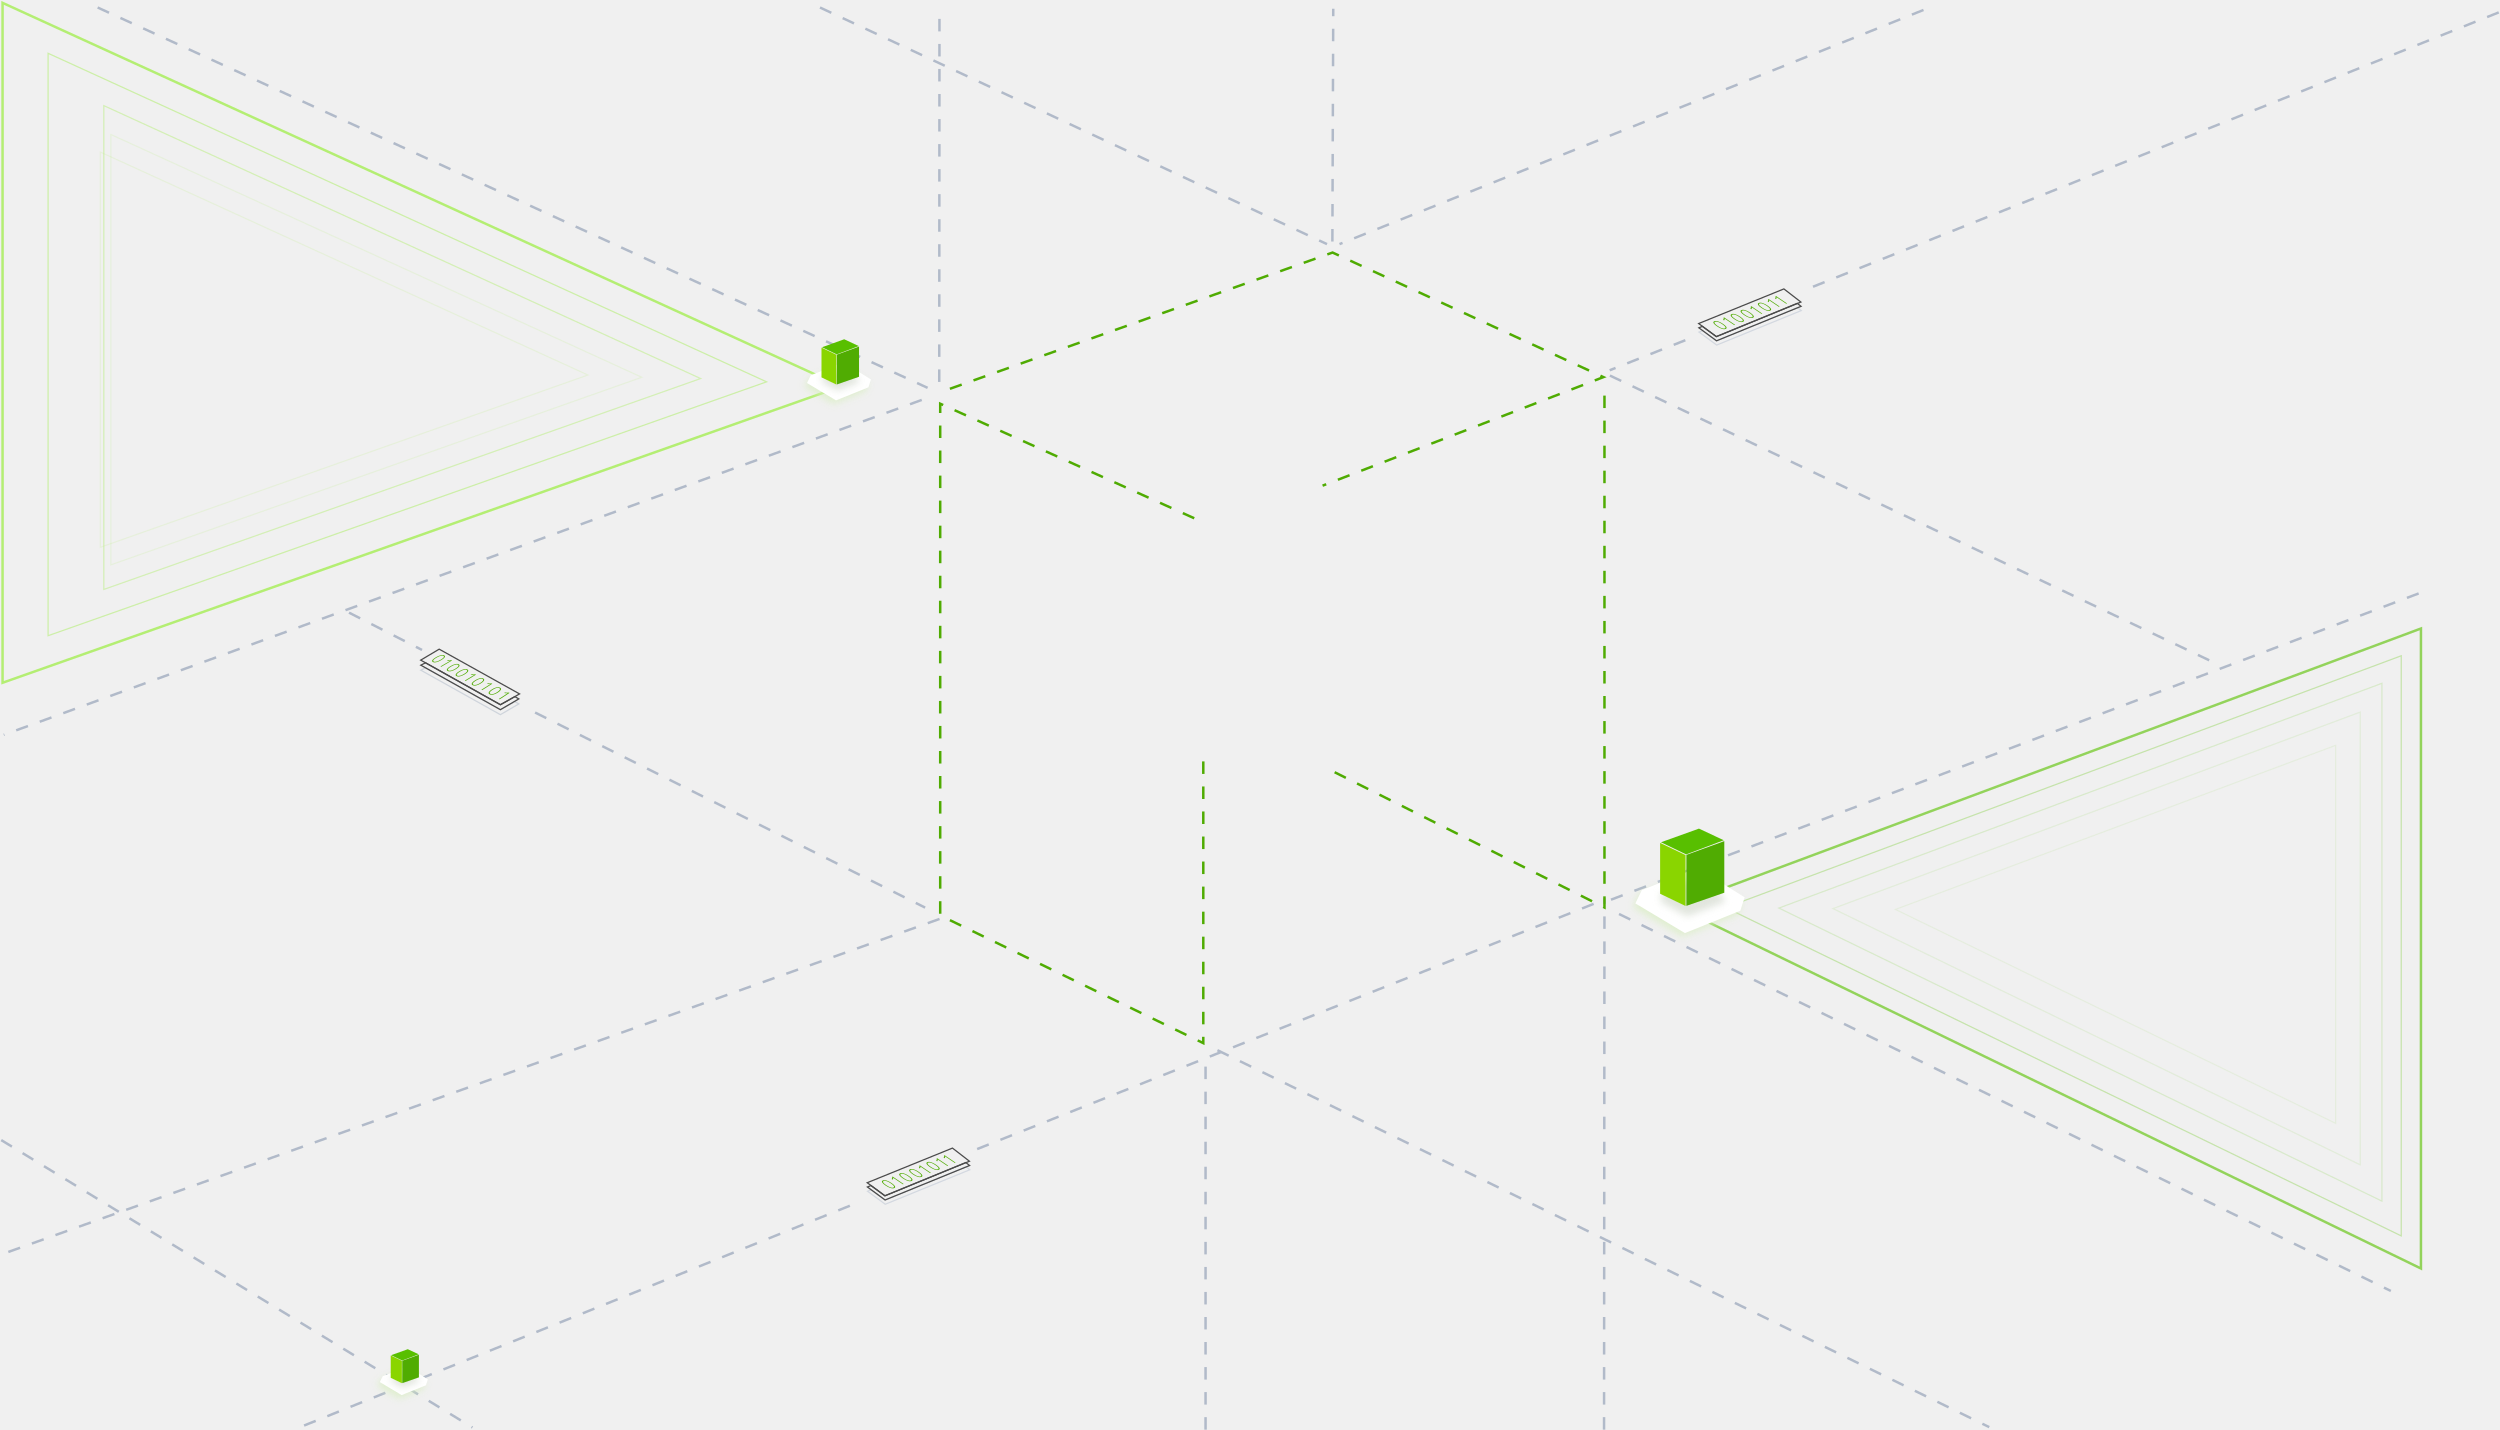
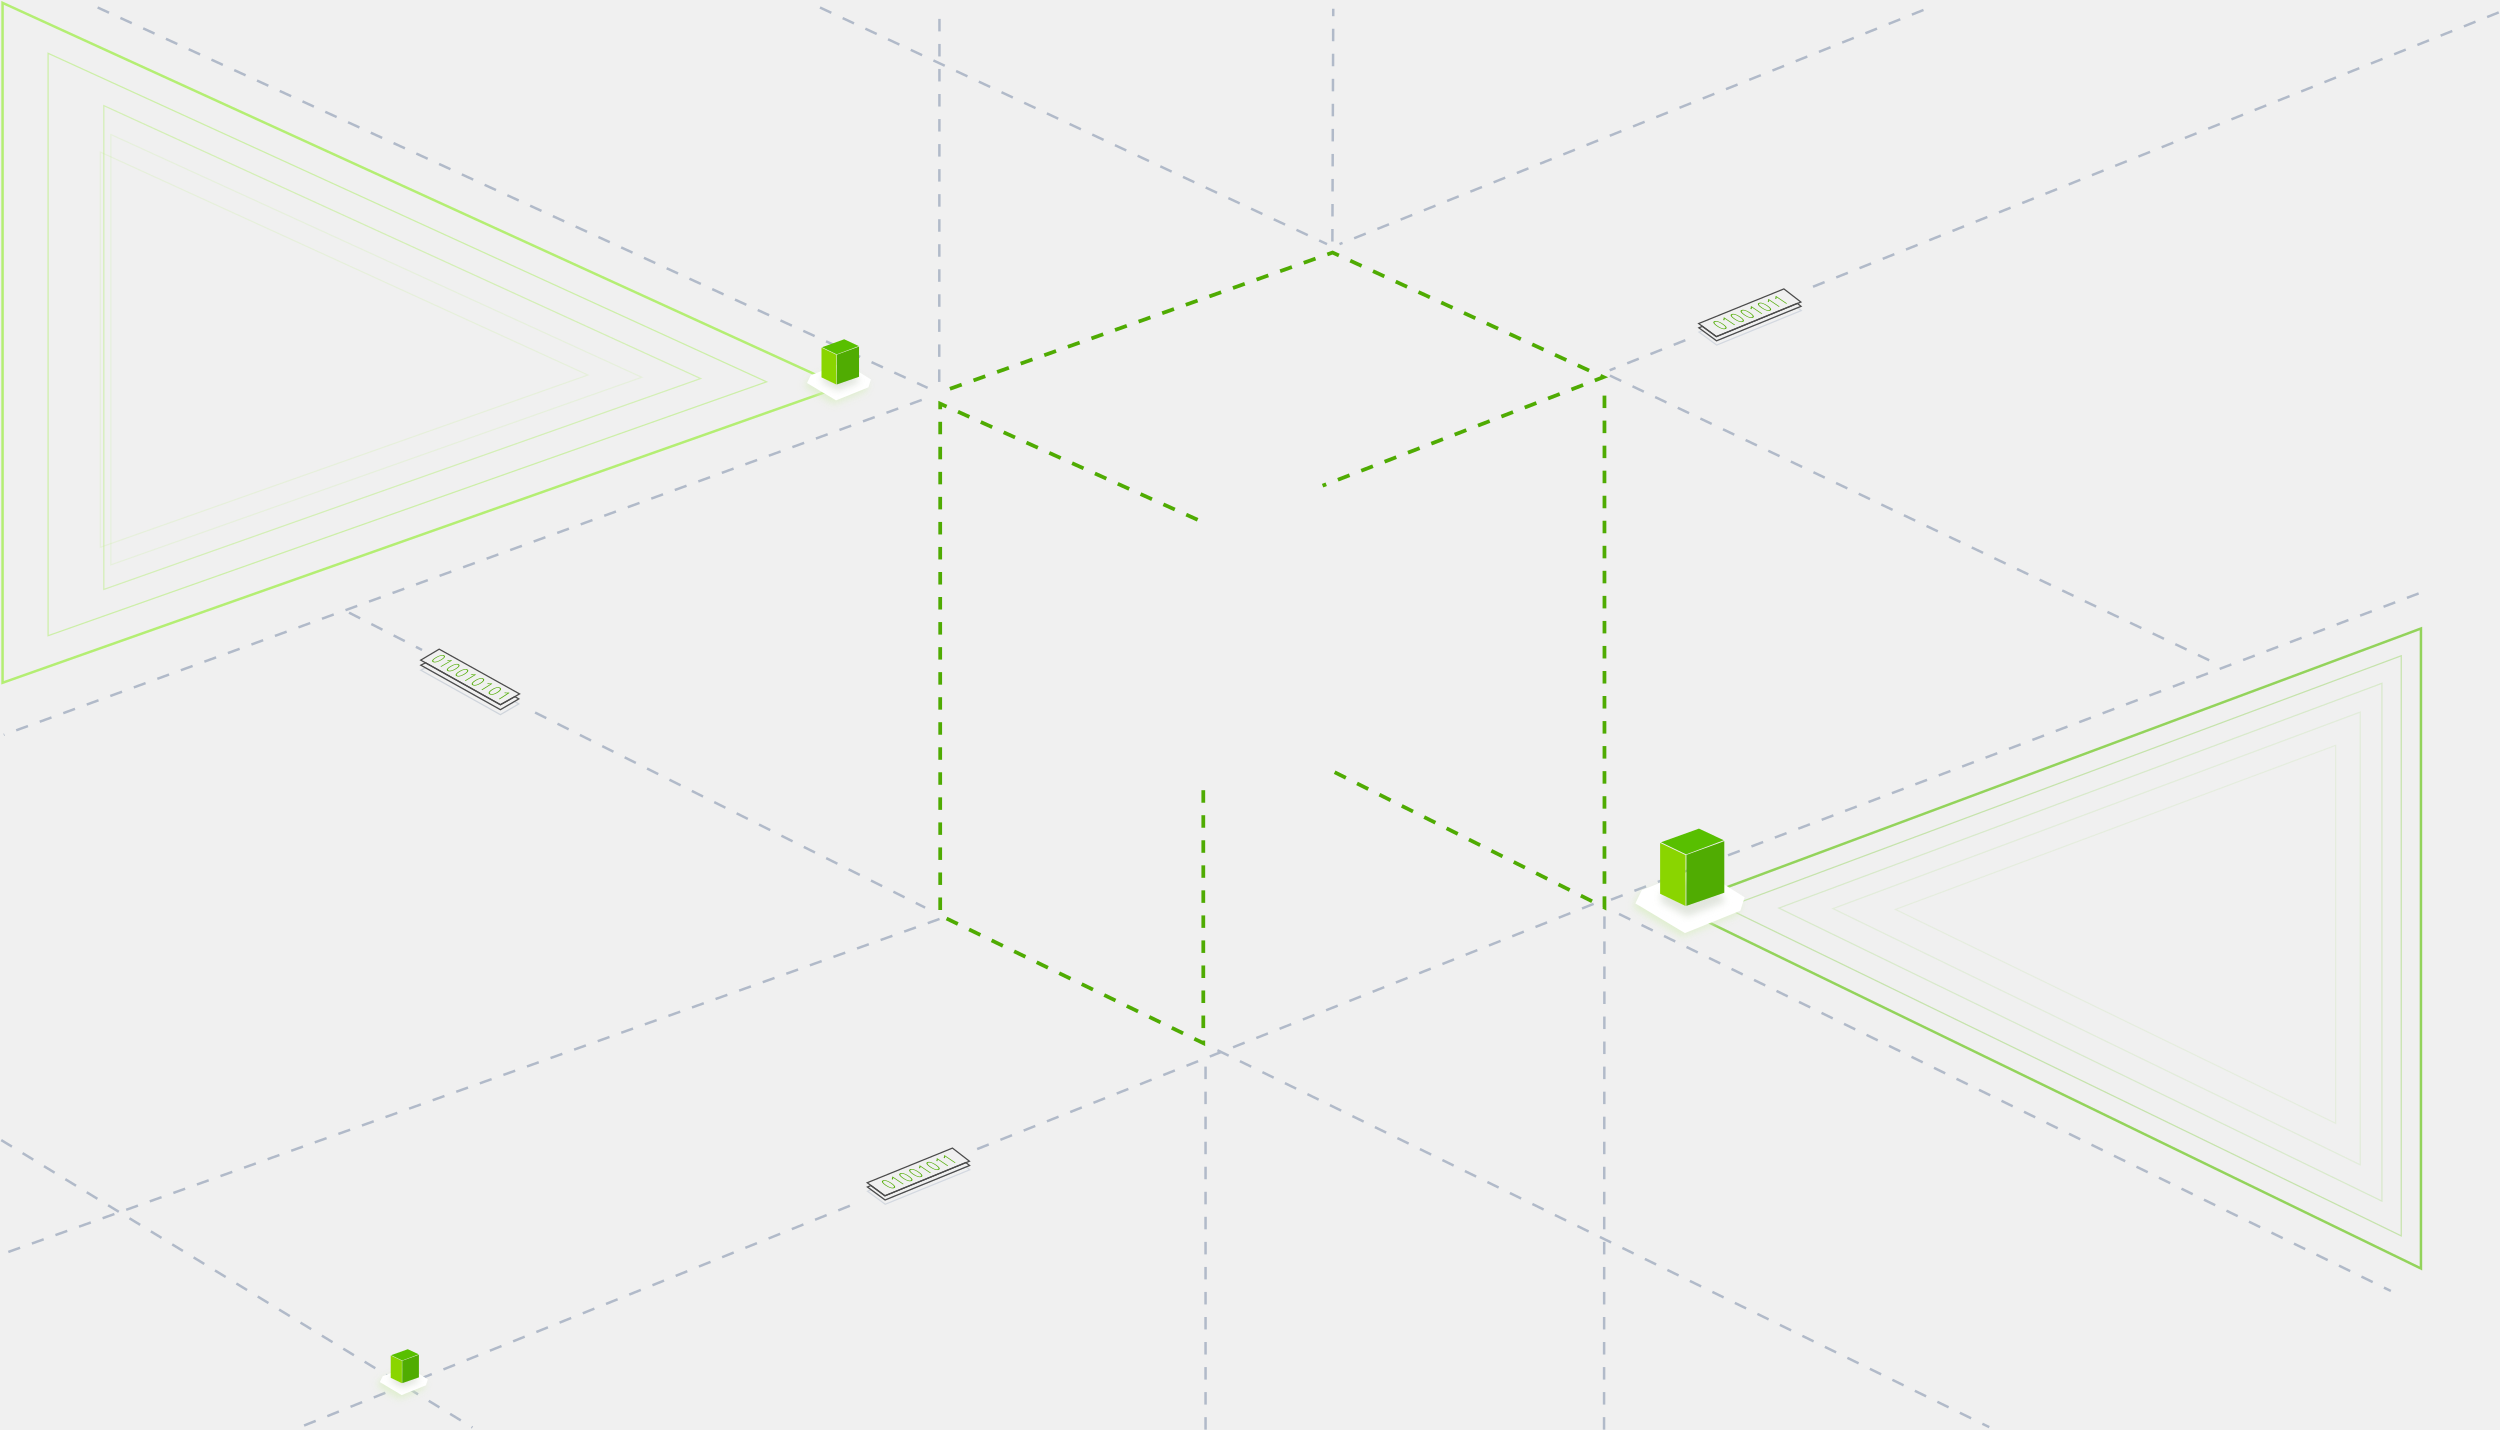
<svg xmlns="http://www.w3.org/2000/svg" xmlns:xlink="http://www.w3.org/1999/xlink" width="1997px" height="1142px" viewBox="0 0 1997 1142" version="1.1">
-   <style>
-       #g1{animation: m1 2s alternate infinite;}
-       #g2{animation: m2 1.5s alternate infinite;}
-       #g3{animation: m3 1s alternate infinite;}
-       @keyframes m1{
-           0%{transform: translate(8.827554px, 0.014903px);}
-           100%{transform: translate(8.827554px, -3px);}
-       }
-       @keyframes m2{
-           0%{transform: translate(20px,0px);}
-           100%{transform: translate(20px,-10px);}
-       }      
-       @keyframes m3{
-           0%{transform: translate(11.75696px, 0.019849px);}
-           100%{transform: translate(11.75696px, -5px);}
-       }
-     </style>
  <defs>
    <polygon id="path-1" points="5.469 49.259 0.316 59.876 39.932 83.584 84.199 65.708 87.592 54.999 50.025 31.383" />
    <filter x="-14.3%" y="-14.4%" width="124.1%" height="140.2%" filterUnits="objectBoundingBox" id="filter-2">
      <feOffset dx="-2" dy="3" in="SourceAlpha" result="shadowOffsetOuter1" />
      <feGaussianBlur stdDeviation="3" in="shadowOffsetOuter1" result="shadowBlurOuter1" />
      <feColorMatrix values="0 0 0 0 0.842   0 0 0 0 0.934   0 0 0 0 0.741  0 0 0 0.644 0" type="matrix" in="shadowBlurOuter1" />
    </filter>
    <filter x="-17.8%" y="-29.2%" width="135.6%" height="158.4%" filterUnits="objectBoundingBox" id="filter-3">
      <feGaussianBlur stdDeviation="3" in="SourceGraphic" />
    </filter>
    <polygon id="path-4" points="3.199 28.814 0.185 35.025 23.359 48.893 49.253 38.436 51.238 32.172 29.263 18.358" />
    <filter x="-24.5%" y="-24.6%" width="141.1%" height="168.8%" filterUnits="objectBoundingBox" id="filter-5">
      <feOffset dx="-2" dy="3" in="SourceAlpha" result="shadowOffsetOuter1" />
      <feGaussianBlur stdDeviation="3" in="shadowOffsetOuter1" result="shadowBlurOuter1" />
      <feColorMatrix values="0 0 0 0 0.842   0 0 0 0 0.934   0 0 0 0 0.741  0 0 0 0.644 0" type="matrix" in="shadowBlurOuter1" />
    </filter>
    <filter x="-30.4%" y="-49.9%" width="160.8%" height="199.8%" filterUnits="objectBoundingBox" id="filter-6">
      <feGaussianBlur stdDeviation="3" in="SourceGraphic" />
    </filter>
    <polygon id="path-7" points="2.402 21.635 0.139 26.298 17.538 36.711 36.981 28.859 38.471 24.156 21.971 13.784" />
    <filter x="-32.6%" y="-32.7%" width="154.8%" height="191.6%" filterUnits="objectBoundingBox" id="filter-8">
      <feOffset dx="-2" dy="3" in="SourceAlpha" result="shadowOffsetOuter1" />
      <feGaussianBlur stdDeviation="3" in="shadowOffsetOuter1" result="shadowBlurOuter1" />
      <feColorMatrix values="0 0 0 0 0.842   0 0 0 0 0.934   0 0 0 0 0.741  0 0 0 0.644 0" type="matrix" in="shadowBlurOuter1" />
    </filter>
    <filter x="-40.5%" y="-66.4%" width="181.0%" height="232.9%" filterUnits="objectBoundingBox" id="filter-9">
      <feGaussianBlur stdDeviation="3" in="SourceGraphic" />
    </filter>
  </defs>
-   <g stroke="none" stroke-width="1" fill="none" fill-rule="evenodd">
-     <g transform="translate(-105, -39)">
-       <g transform="translate(-222, -44)">
-         <path d="M1636.164,426.794 L2154.971,129.623 M2243.143,77.054 L2299.652,44.873" stroke="#B1BAC9" stroke-width="2" stroke-dasharray="10" transform="translate(1967.908, 235.8333) scale(-1, -1) rotate(8) translate(-1967.908, -235.8333) " />
-         <path d="M352.431,718.946 L1041.353,351.953" stroke="#B1BAC9" stroke-width="2" stroke-dasharray="10" transform="translate(696.7968, 535.8478) scale(-1, -1) rotate(8) translate(-696.7968, -535.8478) " />
-         <path d="M429.304,436.56 L1043.546,43.429" stroke="#B1BAC9" stroke-width="2" stroke-dasharray="10" transform="translate(736.7817, 240.4294) scale(1, -1) rotate(8) translate(-736.7817, -240.4294) " />
-         <path d="M997.154,305.706 L1371.908,62.181" stroke="#B1BAC9" stroke-width="2" stroke-dasharray="10" transform="translate(1184.899, 183.6949) scale(1, -1) rotate(8) translate(-1184.899, -183.6949) " />
-         <path d="M1631.322,645.011 L2076.76,351.158" stroke="#B1BAC9" stroke-width="2" stroke-dasharray="10" transform="translate(1854.16, 497.7824) scale(1, -1) rotate(8) translate(-1854.16, -497.7824) " />
-         <path d="M1323.482,1265.142 L1892.096,881.157" stroke="#B1BAC9" stroke-width="2" stroke-dasharray="10" transform="translate(1607.982, 1072.782) scale(1, -1) rotate(8) translate(-1607.982, -1072.782) " />
-         <path d="M766.783,828.956 L1053.642,631.279" stroke="#B1BAC9" stroke-width="2" stroke-dasharray="10" transform="translate(910.2834, 730.096) scale(1, -1) rotate(8) translate(-910.2834, -730.096) " />
-         <path d="M1644.28,1156.363 L2212.894,772.378" stroke="#B1BAC9" stroke-width="2" stroke-dasharray="10" transform="translate(1928.78, 964.0023) scale(1, -1) rotate(8) translate(-1928.78, -964.0023) " />
-         <path d="M608.151,606.092 L661.757,568.471" stroke="#B1BAC9" stroke-width="2" stroke-dasharray="10" transform="translate(634.9541, 587.2814) scale(1, -1) rotate(8) translate(-634.9541, -587.2814) " />
-         <path d="M32.154,1270.283 L84.2,1231.423 M332.079,1052.414 L672.867,772.696" stroke="#B1BAC9" stroke-width="2" stroke-dasharray="10" transform="translate(352.5104, 1021.489) scale(1, -1) rotate(8) translate(-352.5104, -1021.489) " />
-         <path d="M1056,91.599 L1097.292,386.696" stroke="#B1BAC9" stroke-width="2" stroke-dasharray="10" transform="translate(1077, 239.0992) scale(-1, -1) rotate(8) translate(-1077, -239.0992) " />
-         <path d="M1579.104,802.552 L1637.856,1222.957" stroke="#B1BAC9" stroke-width="2" stroke-dasharray="10" transform="translate(1608.48, 1012.755) scale(-1, -1) rotate(8) translate(-1608.48, -1012.755) " />
-         <path d="M1378.231,91.026 L1403.417,275.254" stroke="#B1BAC9" stroke-width="2" stroke-dasharray="10" transform="translate(1391.231, 183.0259) scale(-1, -1) rotate(8) translate(-1391.231, -183.0259) " />
-         <path d="M1269.402,930.44 L1310.598,1223.56" stroke="#B1BAC9" stroke-width="2" stroke-dasharray="10" transform="translate(1290, 1077) scale(-1, -1) rotate(8) translate(-1290, -1077) " />
-         <path d="M1412.472,309.604 L1848.393,59.447" stroke="#B1BAC9" stroke-width="2" stroke-dasharray="10" transform="translate(1630.338, 184.5059) scale(-1, -1) rotate(8) translate(-1630.338, -184.5059) " />
-         <path d="M352.741,1135.138 L1054.824,766.892" stroke="#B1BAC9" stroke-width="2" stroke-dasharray="10" transform="translate(703.999, 950.7534) scale(-1, -1) rotate(8) translate(-703.999, -950.7534) " />
-         <path d="M1633.011,845.843 L2238.824,513.262" stroke="#B1BAC9" stroke-width="2" stroke-dasharray="10" transform="translate(1935.918, 679.5526) scale(-1, -1) rotate(8) translate(-1935.918, -679.5526) " />
-         <path d="M595.997,1295.207 L1058.732,1031.375 M1150.784,973.725 L1565.721,734.793" stroke="#B1BAC9" stroke-width="2" stroke-dasharray="10" transform="translate(1080.859, 1015) scale(-1, -1) rotate(8) translate(-1080.859, -1015) " />
-         <path d="M1608.645,807.892 L1608.645,398.982 L1392.438,507.359" stroke="#4FAB02" stroke-width="2" stroke-dasharray="10,10" transform="translate(1500.541, 603.4372) scale(1, -1) translate(-1500.541, -603.4372) " />
-         <path d="M1288.19,630.519 L1288.19,405.484 L1078.033,507.484 L1078.033,916.254 L1288.19,821.486" stroke="#4FAB02" stroke-width="2" stroke-dasharray="10,10" transform="translate(1183.111, 660.8692) scale(1, -1) translate(-1183.111, -660.8692) " />
-         <path d="M1606.569,370.839 L1292.59,289.05 L1085.726,407.031 L1316.767,473.861" stroke="#4FAB02" stroke-width="2" stroke-dasharray="10" transform="translate(1346.148, 381.4556) scale(-1, 1) rotate(5) translate(-1346.148, -381.4556) " />
-         <g transform="translate(329, 85)">
-           <polygon stroke="#B4EE73" stroke-width="2" points="0.046 543.388 0.046 0.294 670.003 306.649" />
-           <polygon stroke-opacity="0.575" stroke="#B4EE73" points="36.406 505.81 36.406 40.568 610.325 303.007" />
-           <polygon stroke-opacity="0.461" stroke="#B4EE73" points="80.926 468.833 80.926 82.386 557.645 300.378" />
-           <polygon stroke-opacity="0.162" stroke="#B4EE73" points="78.123 435.178 78.123 119.463 467.586 297.555" />
-           <polygon stroke-opacity="0.154" stroke="#B4EE73" points="86.528 449.213 86.528 105.428 510.62 299.355" />
-           <polygon points="28.781 457.773 28.781 94.312 477.145 299.338" />
+   <g id="Page-1" stroke="none" stroke-width="1" fill="none" fill-rule="evenodd">
+     <g id="首页主背景" transform="translate(-105, -39)">
+       <g id="虚线背景" transform="translate(-222, -44)">
+         <path d="M1636.164,426.794 L2154.971,129.623 M2243.143,77.054 L2299.652,44.873" id="Stroke-101" stroke="#B1BAC9" stroke-width="2" stroke-dasharray="10" transform="translate(1967.908, 235.8333) scale(-1, -1) rotate(8) translate(-1967.908, -235.8333) " />
+         <path d="M352.431,718.946 L1041.353,351.953" id="Stroke-101" stroke="#B1BAC9" stroke-width="2" stroke-dasharray="10" transform="translate(696.7968, 535.8478) scale(-1, -1) rotate(8) translate(-696.7968, -535.8478) " />
+         <path d="M429.304,436.56 L1043.546,43.429" id="Stroke-101" stroke="#B1BAC9" stroke-width="2" stroke-dasharray="10" transform="translate(736.7817, 240.4294) scale(1, -1) rotate(8) translate(-736.7817, -240.4294) " />
+         <path d="M997.154,305.706 L1371.908,62.181" id="Stroke-101" stroke="#B1BAC9" stroke-width="2" stroke-dasharray="10" transform="translate(1184.899, 183.6949) scale(1, -1) rotate(8) translate(-1184.899, -183.6949) " />
+         <path d="M1631.322,645.011 L2076.76,351.158" id="Stroke-101" stroke="#B1BAC9" stroke-width="2" stroke-dasharray="10" transform="translate(1854.16, 497.7824) scale(1, -1) rotate(8) translate(-1854.16, -497.7824) " />
+         <path d="M1323.482,1265.142 L1892.096,881.157" id="Stroke-101" stroke="#B1BAC9" stroke-width="2" stroke-dasharray="10" transform="translate(1607.982, 1072.782) scale(1, -1) rotate(8) translate(-1607.982, -1072.782) " />
+         <path d="M766.783,828.956 L1053.642,631.279" id="Stroke-101" stroke="#B1BAC9" stroke-width="2" stroke-dasharray="10" transform="translate(910.2834, 730.096) scale(1, -1) rotate(8) translate(-910.2834, -730.096) " />
+         <path d="M1644.28,1156.363 L2212.894,772.378" id="Stroke-101" stroke="#B1BAC9" stroke-width="2" stroke-dasharray="10" transform="translate(1928.78, 964.0023) scale(1, -1) rotate(8) translate(-1928.78, -964.0023) " />
+         <path d="M608.151,606.092 L661.757,568.471" id="Stroke-101" stroke="#B1BAC9" stroke-width="2" stroke-dasharray="10" transform="translate(634.9541, 587.2814) scale(1, -1) rotate(8) translate(-634.9541, -587.2814) " />
+         <path d="M32.154,1270.283 L84.2,1231.423 M332.079,1052.414 L672.867,772.696" id="Stroke-101" stroke="#B1BAC9" stroke-width="2" stroke-dasharray="10" transform="translate(352.5104, 1021.489) scale(1, -1) rotate(8) translate(-352.5104, -1021.489) " />
+         <path d="M1056,91.599 L1097.292,386.696" id="Stroke-101" stroke="#B1BAC9" stroke-width="2" stroke-dasharray="10" transform="translate(1077, 239.0992) scale(-1, -1) rotate(8) translate(-1077, -239.0992) " />
+         <path d="M1579.104,802.552 L1637.856,1222.957" id="Stroke-101" stroke="#B1BAC9" stroke-width="2" stroke-dasharray="10" transform="translate(1608.48, 1012.755) scale(-1, -1) rotate(8) translate(-1608.48, -1012.755) " />
+         <path d="M1378.231,91.026 L1403.417,275.254" id="Stroke-101" stroke="#B1BAC9" stroke-width="2" stroke-dasharray="10" transform="translate(1391.231, 183.0259) scale(-1, -1) rotate(8) translate(-1391.231, -183.0259) " />
+         <path d="M1269.402,930.44 L1310.598,1223.56" id="Stroke-101" stroke="#B1BAC9" stroke-width="2" stroke-dasharray="10" transform="translate(1290, 1077) scale(-1, -1) rotate(8) translate(-1290, -1077) " />
+         <path d="M1412.472,309.604 L1848.393,59.447" id="Stroke-101" stroke="#B1BAC9" stroke-width="2" stroke-dasharray="10" transform="translate(1630.338, 184.5059) scale(-1, -1) rotate(8) translate(-1630.338, -184.5059) " />
+         <path d="M352.741,1135.138 L1054.824,766.892" id="Stroke-101" stroke="#B1BAC9" stroke-width="2" stroke-dasharray="10" transform="translate(703.999, 950.7534) scale(-1, -1) rotate(8) translate(-703.999, -950.7534) " />
+         <path d="M1633.011,845.843 L2238.824,513.262" id="Stroke-101" stroke="#B1BAC9" stroke-width="2" stroke-dasharray="10" transform="translate(1935.918, 679.5526) scale(-1, -1) rotate(8) translate(-1935.918, -679.5526) " />
+         <path d="M595.997,1295.207 L1058.732,1031.375 M1150.784,973.725 L1565.721,734.793" id="Stroke-101" stroke="#B1BAC9" stroke-width="2" stroke-dasharray="10" transform="translate(1080.859, 1015) scale(-1, -1) rotate(8) translate(-1080.859, -1015) " />
+         <path d="M1608.645,807.892 L1608.645,398.982 L1392.438,507.359" id="Stroke-902" stroke="#4FAB02" stroke-width="3" stroke-dasharray="10,10" transform="translate(1500.541, 603.4372) scale(1, -1) translate(-1500.541, -603.4372) " />
+         <path d="M1288.19,607.536 L1288.19,405.484 L1078.033,507.484 L1078.033,916.254 L1288.19,821.486" id="Stroke-902" stroke="#4FAB02" stroke-width="3" stroke-dasharray="10,10" transform="translate(1183.111, 660.8692) scale(1, -1) translate(-1183.111, -660.8692) " />
+         <path d="M1606.569,370.839 L1292.59,289.05 L1085.726,407.031 L1316.767,473.861" id="Stroke-101" stroke="#4FAB02" stroke-width="3" stroke-dasharray="10" transform="translate(1346.148, 381.4556) scale(-1, 1) rotate(5) translate(-1346.148, -381.4556) " />
+         <g id="三角形左边" transform="translate(329, 85)">
+           <polygon id="Fill-85" stroke="#B4EE73" stroke-width="2" points="0.046 543.388 0.046 0.294 670.003 306.649" />
+           <polygon id="Fill-85" stroke-opacity="0.575" stroke="#B4EE73" points="36.406 505.81 36.406 40.568 610.325 303.007" />
+           <polygon id="Fill-85" stroke-opacity="0.461" stroke="#B4EE73" points="80.926 468.833 80.926 82.386 557.645 300.378" />
+           <polygon id="Fill-85" stroke-opacity="0.162" stroke="#B4EE73" points="78.123 435.178 78.123 119.463 467.586 297.555" />
+           <polygon id="Fill-85" stroke-opacity="0.154" stroke="#B4EE73" points="86.528 449.213 86.528 105.428 510.62 299.355" />
+           <polygon id="Fill-85" points="28.781 457.773 28.781 94.312 477.145 299.338" />
        </g>
-         <g transform="translate(1665, 585)" opacity="0.76" stroke="#76CB2D">
-           <polygon stroke-width="2" transform="translate(298.1651, 255.6679) scale(-1, -1) translate(-298.1651, -255.6679) " points="0.48 511.283 0.48 0.053 595.851 289.373" />
-           <polygon stroke-opacity="0.458" transform="translate(310.2688, 253.5282) scale(-1, -1) translate(-310.2688, -253.5282) " points="40.429 485.233 40.429 21.824 580.108 284.08" />
-           <polygon stroke-opacity="0.252" transform="translate(323.8146, 250.6383) scale(-1, -1) translate(-323.8146, -250.6383) " points="82.948 457.464 82.948 43.812 564.681 277.91" />
-           <polygon stroke-opacity="0.151" transform="translate(336.7497, 247.6371) scale(-1, -1) translate(-336.7497, -247.6371) " points="126.17 428.457 126.17 66.818 547.329 271.48" />
-           <polygon stroke-opacity="0.119" transform="translate(351.8765, 244.3574) scale(-1, -1) translate(-351.8765, -244.3574) " points="176.047 395.338 176.047 93.377 527.706 264.265" />
+         <g id="三角形右边" transform="translate(1665, 585)" opacity="0.76" stroke="#76CB2D">
+           <polygon id="Fill-85" stroke-width="2" transform="translate(298.1651, 255.6679) scale(-1, -1) translate(-298.1651, -255.6679) " points="0.48 511.283 0.48 0.053 595.851 289.373" />
+           <polygon id="Fill-85" stroke-opacity="0.458" transform="translate(310.2688, 253.5282) scale(-1, -1) translate(-310.2688, -253.5282) " points="40.429 485.233 40.429 21.824 580.108 284.08" />
+           <polygon id="Fill-85" stroke-opacity="0.252" transform="translate(323.8146, 250.6383) scale(-1, -1) translate(-323.8146, -250.6383) " points="82.948 457.464 82.948 43.812 564.681 277.91" />
+           <polygon id="Fill-85" stroke-opacity="0.151" transform="translate(336.7497, 247.6371) scale(-1, -1) translate(-336.7497, -247.6371) " points="126.17 428.457 126.17 66.818 547.329 271.48" />
+           <polygon id="Fill-85" stroke-opacity="0.119" transform="translate(351.8765, 244.3574) scale(-1, -1) translate(-351.8765, -244.3574) " points="176.047 395.338 176.047 93.377 527.706 264.265" />
        </g>
-         <g transform="translate(1633, 744.7714)">
-           <g>
+         <g id="Group-21" transform="translate(1633, 744.7714)">
+           <g id="Path-14">
            <use fill="black" fill-opacity="1" filter="url(#filter-2)" xlink:href="#path-1" />
            <use fill="#FFFFFF" fill-rule="evenodd" xlink:href="#path-1" />
          </g>
-           <polygon fill="#D3D9CE" opacity="0.67" filter="url(#filter-3)" points="20.702 51.426 20.702 58.986 41.787 70.288 71.29 58.986 71.29 54.601 47.187 39.449" />
-           <g id="g2" transform="translate(20.09886, 0.033932)">
-             <polygon fill="#8AD500" points="0 11.518 20.306 21.239 20.306 61.899 0 52.134" />
-             <polygon fill="#50AC02" points="20.985 21.087 20.985 61.8 51.273 51.293 51.273 10.079" />
-             <polygon fill="#58BF00" points="0.703 10.993 20.753 20.681 50.867 9.391 31.018 0.091" />
+           <polygon id="Path-14" fill="#D3D9CE" opacity="0.67" filter="url(#filter-3)" points="20.702 51.426 20.702 58.986 41.787 70.288 71.29 58.986 71.29 54.601 47.187 39.449" />
+           <g id="Group-19" transform="translate(20.09886, 0.033932)">
+             <polygon id="Path-15" fill="#8AD500" points="0 11.518 20.306 21.239 20.306 61.899 0 52.134" />
+             <polygon id="Path-16" fill="#50AC02" points="20.985 21.087 20.985 61.8 51.273 51.293 51.273 10.079" />
+             <polygon id="Path-17" fill="#58BF00" points="0.703 10.993 20.753 20.681 50.867 9.391 31.018 0.091" />
          </g>
        </g>
-         <g transform="translate(971.4475, 353.9341)">
-           <g>
+         <g id="Group-21" transform="translate(971.4475, 353.9341)">
+           <g id="Path-14">
            <use fill="black" fill-opacity="1" filter="url(#filter-5)" xlink:href="#path-4" />
            <use fill="#FFFFFF" fill-rule="evenodd" xlink:href="#path-4" />
          </g>
-           <polygon fill="#D3D9CE" opacity="0.67" filter="url(#filter-6)" points="12.11 30.082 12.11 34.504 24.444 41.116 41.702 34.504 41.702 31.939 27.602 23.076" />
-           <g id="g3" transform="translate(11.75696, 0.019849)">
-             <polygon fill="#8AD500" points="0 6.737 11.878 12.424 11.878 36.208 0 30.496" />
-             <polygon fill="#50AC02" points="12.275 12.335 12.275 36.151 29.992 30.004 29.992 5.896" />
-             <polygon fill="#58BF00" points="0.411 6.43 12.14 12.098 29.755 5.493 18.144 0.053" />
+           <polygon id="Path-14" fill="#D3D9CE" opacity="0.67" filter="url(#filter-6)" points="12.11 30.082 12.11 34.504 24.444 41.116 41.702 34.504 41.702 31.939 27.602 23.076" />
+           <g id="Group-19" transform="translate(11.75696, 0.019849)">
+             <polygon id="Path-15" fill="#8AD500" points="0 6.737 11.878 12.424 11.878 36.208 0 30.496" />
+             <polygon id="Path-16" fill="#50AC02" points="12.275 12.335 12.275 36.151 29.992 30.004 29.992 5.896" />
+             <polygon id="Path-17" fill="#58BF00" points="0.411 6.43 12.14 12.098 29.755 5.493 18.144 0.053" />
          </g>
        </g>
-         <g transform="translate(630.2807, 1160.69)">
-           <g>
+         <g id="Group-21" transform="translate(630.2807, 1160.69)">
+           <g id="Path-14">
            <use fill="black" fill-opacity="1" filter="url(#filter-8)" xlink:href="#path-7" />
            <use fill="#FFFFFF" fill-rule="evenodd" xlink:href="#path-7" />
          </g>
-           <polygon fill="#D3D9CE" opacity="0.67" filter="url(#filter-9)" points="9.092 22.586 9.092 25.907 18.353 30.871 31.311 25.907 31.311 23.981 20.725 17.326" />
-           <g id="g1" transform="translate(8.827554, 0.014903)">
-             <polygon fill="#8AD500" points="0 5.059 8.918 9.328 8.918 27.186 0 22.898" />
-             <polygon fill="#50AC02" points="9.217 9.261 9.217 27.143 22.519 22.528 22.519 4.427" />
-             <polygon fill="#58BF00" points="0.309 4.828 9.115 9.083 22.341 4.125 13.623 0.04" />
+           <polygon id="Path-14" fill="#D3D9CE" opacity="0.67" filter="url(#filter-9)" points="9.092 22.586 9.092 25.907 18.353 30.871 31.311 25.907 31.311 23.981 20.725 17.326" />
+           <g id="Group-19" transform="translate(8.827554, 0.014903)">
+             <polygon id="Path-15" fill="#8AD500" points="0 5.059 8.918 9.328 8.918 27.186 0 22.898" />
+             <polygon id="Path-16" fill="#50AC02" points="9.217 9.261 9.217 27.143 22.519 22.528 22.519 4.427" />
+             <polygon id="Path-17" fill="#58BF00" points="0.309 4.828 9.115 9.083 22.341 4.125 13.623 0.04" />
          </g>
        </g>
        <g id="010101" transform="translate(661, 304)">
          <path d="M20.902,302.548 C21.586,302.981 21.62,303.578 20.99,304.347 C20.492,304.963 19.606,305.646 18.302,306.393 C17.006,307.133 15.82,307.634 14.748,307.914 C13.435,308.251 12.415,308.209 11.715,307.776 C11.019,307.342 11.004,306.739 11.643,305.979 C12.163,305.352 13.076,304.676 14.384,303.937 C15.701,303.19 16.875,302.684 17.93,302.416 C19.235,302.07 20.22,302.116 20.902,302.548 Z M20.24,302.929 C19.692,302.582 18.865,302.578 17.752,302.928 C16.935,303.184 15.969,303.629 14.877,304.248 C13.783,304.868 12.998,305.416 12.513,305.9 C11.879,306.543 11.832,307.048 12.39,307.396 C12.942,307.739 13.797,307.737 14.92,307.401 C15.756,307.139 16.721,306.706 17.808,306.086 C18.892,305.465 19.668,304.904 20.13,304.427 C20.752,303.77 20.781,303.271 20.24,302.929 Z M26.682,306.362 L27.093,306.614 L18.386,311.656 L17.866,311.342 L25.665,306.838 C24.68,306.96 23.787,306.919 22.987,306.717 L23.742,306.279 C24.133,306.375 24.585,306.436 25.09,306.456 C25.607,306.469 26.147,306.439 26.682,306.362 Z M32.468,309.68 C33.194,310.116 33.273,310.717 32.69,311.49 C32.229,312.109 31.38,312.796 30.111,313.546 C28.85,314.289 27.683,314.792 26.617,315.072 C25.309,315.409 24.27,315.366 23.528,314.929 C22.789,314.492 22.729,313.884 23.321,313.12 C23.803,312.49 24.68,311.81 25.953,311.068 C27.234,310.319 28.389,309.811 29.441,309.542 C30.74,309.196 31.743,309.244 32.468,309.68 Z M31.823,310.062 C31.241,309.712 30.402,309.707 29.298,310.057 C28.487,310.314 27.539,310.76 26.477,311.383 C25.411,312.005 24.656,312.555 24.199,313.041 C23.603,313.688 23.593,314.197 24.185,314.547 C24.77,314.893 25.638,314.893 26.753,314.556 C27.583,314.293 28.529,313.859 29.587,313.236 C30.642,312.613 31.389,312.049 31.822,311.569 C32.405,310.909 32.399,310.407 31.823,310.062 Z M39.399,313.788 C40.15,314.226 40.254,314.829 39.698,315.605 C39.259,316.226 38.431,316.914 37.182,317.667 C35.941,318.412 34.785,318.915 33.721,319.195 C32.416,319.533 31.367,319.489 30.601,319.049 C29.837,318.61 29.752,318 30.318,317.234 C30.777,316.602 31.633,315.92 32.886,315.177 C34.147,314.425 35.291,313.916 36.34,313.648 C37.636,313.301 38.651,313.35 39.399,313.788 Z M38.765,314.171 C38.164,313.82 37.317,313.813 36.218,314.164 C35.411,314.421 34.473,314.869 33.427,315.493 C32.379,316.116 31.639,316.668 31.199,317.156 C30.625,317.804 30.636,318.315 31.248,318.667 C31.852,319.014 32.727,319.015 33.837,318.677 C34.663,318.414 35.6,317.979 36.641,317.355 C37.679,316.73 38.409,316.165 38.826,315.684 C39.387,315.021 39.359,314.518 38.765,314.171 Z M45.759,317.652 L46.208,317.908 L37.874,322.983 L37.307,322.665 L44.771,318.132 C43.778,318.252 42.859,318.209 42.016,318.003 L42.739,317.563 C43.15,317.66 43.62,317.722 44.139,317.744 C44.67,317.758 45.219,317.729 45.759,317.652 Z M52.06,321.016 C52.853,321.458 53.002,322.065 52.493,322.845 C52.092,323.469 51.301,324.16 50.087,324.916 C48.881,325.664 47.744,326.169 46.685,326.45 C45.385,326.788 44.317,326.742 43.509,326.299 C42.703,325.856 42.573,325.242 43.092,324.471 C43.513,323.836 44.333,323.152 45.551,322.405 C46.776,321.65 47.901,321.14 48.946,320.871 C50.237,320.523 51.269,320.574 52.06,321.016 Z M51.444,321.401 C50.809,321.046 49.949,321.039 48.859,321.391 C48.058,321.648 47.139,322.097 46.122,322.723 C45.103,323.35 44.392,323.904 43.98,324.394 C43.445,325.046 43.492,325.56 44.138,325.915 C44.776,326.266 45.664,326.267 46.766,325.929 C47.585,325.665 48.504,325.228 49.516,324.602 C50.525,323.975 51.225,323.407 51.614,322.923 C52.136,322.257 52.072,321.75 51.444,321.401 Z M58.788,324.913 L59.262,325.171 L51.166,330.266 L50.568,329.945 L57.82,325.394 C56.821,325.513 55.885,325.469 55.016,325.261 L55.718,324.818 C56.142,324.917 56.623,324.98 57.151,325.003 C57.691,325.018 58.246,324.989 58.788,324.913 Z M65.418,328.305 C66.254,328.751 66.447,329.362 65.985,330.146 C65.622,330.773 64.868,331.468 63.689,332.227 C62.518,332.978 61.4,333.485 60.345,333.765 C59.051,334.104 57.965,334.057 57.114,333.61 C56.266,333.163 56.09,332.545 56.563,331.771 C56.945,331.132 57.729,330.444 58.912,329.694 C60.102,328.937 61.207,328.424 62.249,328.155 C63.534,327.807 64.585,327.859 65.418,328.305 Z M64.82,328.692 C64.151,328.334 63.278,328.326 62.196,328.678 C61.403,328.936 60.501,329.387 59.514,330.016 C58.524,330.644 57.842,331.201 57.459,331.694 C56.961,332.349 57.045,332.866 57.725,333.225 C58.396,333.578 59.297,333.581 60.391,333.242 C61.203,332.977 62.105,332.539 63.088,331.91 C64.067,331.28 64.738,330.71 65.099,330.223 C65.582,329.554 65.482,329.044 64.82,328.692 Z M72.515,332.234 L73.013,332.495 L65.155,337.611 L64.526,337.288 L71.566,332.717 C70.56,332.836 69.609,332.791 68.712,332.58 L69.393,332.136 C69.831,332.236 70.323,332.3 70.861,332.323 C71.409,332.339 71.97,332.31 72.515,332.234 Z" id="010010101" fill="#4FAB02" />
-           <g transform="translate(1020, 0)">
-             <path d="M4.303,49.826 L19.743,58.133 L82.781,21.462 L79.406,19.535 L19.148,54.909 L6.949,48.292 L4.303,49.826 Z" stroke="#D3D8E0" transform="translate(43.53038, 38.83188) rotate(8) translate(-43.53038, -38.83188) " />
-             <path d="M4.483,43.04 L19.923,51.347 L82.961,14.676 L68.062,6.171 L4.483,43.04 Z" stroke="#4A4A4A" transform="translate(43.71012, 28.75711) rotate(8) translate(-43.71012, -28.75711) " />
-             <path d="M4.178,46.421 L19.618,54.728 L82.656,18.057 L79.281,16.13 L19.023,51.504 L6.824,44.886 L4.178,46.421 Z" stroke="#4A4A4A" transform="translate(43.40551, 35.4264) rotate(8) translate(-43.40551, -35.4264) " />
+           <g id="0101010" transform="translate(1020, 0)">
+             <path d="M4.303,49.826 L19.743,58.133 L82.781,21.462 L79.406,19.535 L19.148,54.909 L6.949,48.292 L4.303,49.826 Z" id="Path-11" stroke="#D3D8E0" transform="translate(43.53038, 38.83188) rotate(8) translate(-43.53038, -38.83188) " />
+             <path d="M4.483,43.04 L19.923,51.347 L82.961,14.676 L68.062,6.171 L4.483,43.04 Z" id="Path-11" stroke="#4A4A4A" transform="translate(43.71012, 28.75711) rotate(8) translate(-43.71012, -28.75711) " />
+             <path d="M4.178,46.421 L19.618,54.728 L82.656,18.057 L79.281,16.13 L19.023,51.504 L6.824,44.886 L4.178,46.421 Z" id="Path-11" stroke="#4A4A4A" transform="translate(43.40551, 35.4264) rotate(8) translate(-43.40551, -35.4264) " />
            <path d="M15.386,35.623 C16.228,35.276 17.331,35.341 18.708,35.824 C19.811,36.207 21.014,36.828 22.31,37.704 C23.593,38.571 24.444,39.337 24.894,40.003 C25.436,40.816 25.298,41.404 24.457,41.751 C23.615,42.097 22.5,42.024 21.135,41.549 C20.01,41.162 18.817,40.537 17.533,39.669 C16.238,38.794 15.377,38.032 14.95,37.371 C14.395,36.549 14.545,35.969 15.386,35.623 Z M16.047,36.069 C15.371,36.347 15.31,36.837 15.884,37.544 C16.304,38.062 17.065,38.693 18.14,39.42 C19.216,40.146 20.179,40.68 21.043,41.029 C22.192,41.487 23.121,41.582 23.797,41.305 C24.462,41.031 24.512,40.532 23.959,39.829 C23.527,39.303 22.788,38.676 21.713,37.95 C20.637,37.223 19.652,36.685 18.801,36.344 C17.629,35.882 16.712,35.795 16.047,36.069 Z M22.774,32.769 L23.264,32.567 L31.992,38.464 L31.385,38.713 L23.586,33.444 C23.747,34.043 23.617,34.561 23.196,35 L22.438,34.488 C22.639,34.273 22.778,34.016 22.847,33.722 C22.903,33.42 22.882,33.096 22.774,32.769 Z M29.213,29.933 C30.055,29.586 31.158,29.651 32.535,30.134 C33.637,30.517 34.84,31.138 36.136,32.014 C37.42,32.881 38.27,33.647 38.72,34.313 C39.262,35.126 39.125,35.714 38.283,36.06 C37.441,36.407 36.326,36.334 34.962,35.859 C33.837,35.472 32.643,34.847 31.36,33.979 C30.064,33.104 29.204,32.342 28.776,31.681 C28.222,30.859 28.371,30.279 29.213,29.933 Z M29.873,30.379 C29.198,30.657 29.136,31.147 29.71,31.854 C30.131,32.372 30.891,33.003 31.967,33.73 C33.042,34.456 34.006,34.99 34.869,35.339 C36.018,35.797 36.948,35.892 37.623,35.615 C38.289,35.341 38.338,34.842 37.786,34.139 C37.353,33.613 36.615,32.986 35.539,32.259 C34.463,31.533 33.478,30.995 32.627,30.654 C31.456,30.192 30.539,30.105 29.873,30.379 Z M37.124,26.677 C37.966,26.33 39.069,26.395 40.446,26.878 C41.549,27.261 42.752,27.883 44.048,28.758 C45.331,29.625 46.182,30.391 46.631,31.057 C47.174,31.87 47.036,32.458 46.195,32.805 C45.353,33.151 44.238,33.078 42.873,32.603 C41.748,32.216 40.555,31.591 39.271,30.724 C37.976,29.848 37.115,29.086 36.688,28.425 C36.133,27.603 36.283,27.023 37.124,26.677 Z M37.785,27.123 C37.109,27.401 37.048,27.891 37.622,28.598 C38.042,29.116 38.803,29.747 39.878,30.474 C40.954,31.201 41.917,31.734 42.781,32.083 C43.93,32.541 44.859,32.637 45.535,32.359 C46.2,32.085 46.249,31.586 45.697,30.883 C45.265,30.357 44.526,29.73 43.451,29.004 C42.375,28.277 41.39,27.739 40.539,27.398 C39.367,26.937 38.45,26.849 37.785,27.123 Z M44.512,23.823 L45.002,23.621 L53.73,29.518 L53.123,29.767 L45.324,24.499 C45.485,25.097 45.355,25.615 44.934,26.054 L44.176,25.542 C44.377,25.327 44.516,25.07 44.585,24.776 C44.641,24.474 44.62,24.151 44.512,23.823 Z M50.951,20.987 C51.793,20.64 52.896,20.705 54.273,21.188 C55.375,21.571 56.578,22.192 57.874,23.068 C59.158,23.935 60.008,24.701 60.458,25.367 C61,26.18 60.863,26.768 60.021,27.115 C59.179,27.461 58.064,27.388 56.7,26.913 C55.575,26.526 54.381,25.901 53.098,25.033 C51.802,24.158 50.942,23.396 50.514,22.735 C49.959,21.913 50.109,21.333 50.951,20.987 Z M51.611,21.433 C50.936,21.711 50.874,22.201 51.448,22.908 C51.869,23.426 52.629,24.057 53.705,24.784 C54.78,25.51 55.744,26.044 56.607,26.393 C57.756,26.851 58.686,26.947 59.361,26.669 C60.027,26.395 60.076,25.896 59.524,25.193 C59.091,24.667 58.353,24.04 57.277,23.314 C56.201,22.587 55.216,22.049 54.365,21.708 C53.194,21.247 52.277,21.159 51.611,21.433 Z M58.339,18.133 L58.828,17.931 L67.556,23.828 L66.949,24.077 L59.15,18.809 C59.311,19.407 59.181,19.925 58.76,20.364 L58.002,19.852 C58.203,19.637 58.343,19.38 58.411,19.086 C58.468,18.784 58.446,18.46 58.339,18.133 Z M64.254,15.698 L64.743,15.497 L73.471,21.393 L72.864,21.643 L65.065,16.374 C65.226,16.973 65.096,17.491 64.675,17.93 L63.917,17.418 C64.118,17.203 64.257,16.946 64.326,16.652 C64.383,16.35 64.361,16.026 64.254,15.698 Z" id="01001011" fill="#4FAB02" />
          </g>
-           <g transform="translate(355.8457, 686.3152)">
-             <path d="M4.303,49.826 L19.743,58.133 L82.781,21.462 L79.406,19.535 L19.148,54.909 L6.949,48.292 L4.303,49.826 Z" stroke="#D3D8E0" transform="translate(43.53038, 38.83188) rotate(8) translate(-43.53038, -38.83188) " />
-             <path d="M4.483,43.04 L19.923,51.347 L82.961,14.676 L68.062,6.171 L4.483,43.04 Z" stroke="#4A4A4A" transform="translate(43.71012, 28.75711) rotate(8) translate(-43.71012, -28.75711) " />
-             <path d="M4.178,46.421 L19.618,54.728 L82.656,18.057 L79.281,16.13 L19.023,51.504 L6.824,44.886 L4.178,46.421 Z" stroke="#4A4A4A" transform="translate(43.40551, 35.4264) rotate(8) translate(-43.40551, -35.4264) " />
+           <g id="0101010" transform="translate(355.8457, 686.3152)">
+             <path d="M4.303,49.826 L19.743,58.133 L82.781,21.462 L79.406,19.535 L19.148,54.909 L6.949,48.292 L4.303,49.826 Z" id="Path-11" stroke="#D3D8E0" transform="translate(43.53038, 38.83188) rotate(8) translate(-43.53038, -38.83188) " />
+             <path d="M4.483,43.04 L19.923,51.347 L82.961,14.676 L68.062,6.171 L4.483,43.04 Z" id="Path-11" stroke="#4A4A4A" transform="translate(43.71012, 28.75711) rotate(8) translate(-43.71012, -28.75711) " />
+             <path d="M4.178,46.421 L19.618,54.728 L82.656,18.057 L79.281,16.13 L19.023,51.504 L6.824,44.886 L4.178,46.421 Z" id="Path-11" stroke="#4A4A4A" transform="translate(43.40551, 35.4264) rotate(8) translate(-43.40551, -35.4264) " />
            <path d="M15.386,35.623 C16.228,35.276 17.331,35.341 18.708,35.824 C19.811,36.207 21.014,36.828 22.31,37.704 C23.593,38.571 24.444,39.337 24.894,40.003 C25.436,40.816 25.298,41.404 24.457,41.751 C23.615,42.097 22.5,42.024 21.135,41.549 C20.01,41.162 18.817,40.537 17.533,39.669 C16.238,38.794 15.377,38.032 14.95,37.371 C14.395,36.549 14.545,35.969 15.386,35.623 Z M16.047,36.069 C15.371,36.347 15.31,36.837 15.884,37.544 C16.304,38.062 17.065,38.693 18.14,39.42 C19.216,40.146 20.179,40.68 21.043,41.029 C22.192,41.487 23.121,41.582 23.797,41.305 C24.462,41.031 24.512,40.532 23.959,39.829 C23.527,39.303 22.788,38.676 21.713,37.95 C20.637,37.223 19.652,36.685 18.801,36.344 C17.629,35.882 16.712,35.795 16.047,36.069 Z M22.774,32.769 L23.264,32.567 L31.992,38.464 L31.385,38.713 L23.586,33.444 C23.747,34.043 23.617,34.561 23.196,35 L22.438,34.488 C22.639,34.273 22.778,34.016 22.847,33.722 C22.903,33.42 22.882,33.096 22.774,32.769 Z M29.213,29.933 C30.055,29.586 31.158,29.651 32.535,30.134 C33.637,30.517 34.84,31.138 36.136,32.014 C37.42,32.881 38.27,33.647 38.72,34.313 C39.262,35.126 39.125,35.714 38.283,36.06 C37.441,36.407 36.326,36.334 34.962,35.859 C33.837,35.472 32.643,34.847 31.36,33.979 C30.064,33.104 29.204,32.342 28.776,31.681 C28.222,30.859 28.371,30.279 29.213,29.933 Z M29.873,30.379 C29.198,30.657 29.136,31.147 29.71,31.854 C30.131,32.372 30.891,33.003 31.967,33.73 C33.042,34.456 34.006,34.99 34.869,35.339 C36.018,35.797 36.948,35.892 37.623,35.615 C38.289,35.341 38.338,34.842 37.786,34.139 C37.353,33.613 36.615,32.986 35.539,32.259 C34.463,31.533 33.478,30.995 32.627,30.654 C31.456,30.192 30.539,30.105 29.873,30.379 Z M37.124,26.677 C37.966,26.33 39.069,26.395 40.446,26.878 C41.549,27.261 42.752,27.883 44.048,28.758 C45.331,29.625 46.182,30.391 46.631,31.057 C47.174,31.87 47.036,32.458 46.195,32.805 C45.353,33.151 44.238,33.078 42.873,32.603 C41.748,32.216 40.555,31.591 39.271,30.724 C37.976,29.848 37.115,29.086 36.688,28.425 C36.133,27.603 36.283,27.023 37.124,26.677 Z M37.785,27.123 C37.109,27.401 37.048,27.891 37.622,28.598 C38.042,29.116 38.803,29.747 39.878,30.474 C40.954,31.201 41.917,31.734 42.781,32.083 C43.93,32.541 44.859,32.637 45.535,32.359 C46.2,32.085 46.249,31.586 45.697,30.883 C45.265,30.357 44.526,29.73 43.451,29.004 C42.375,28.277 41.39,27.739 40.539,27.398 C39.367,26.937 38.45,26.849 37.785,27.123 Z M44.512,23.823 L45.002,23.621 L53.73,29.518 L53.123,29.767 L45.324,24.499 C45.485,25.097 45.355,25.615 44.934,26.054 L44.176,25.542 C44.377,25.327 44.516,25.07 44.585,24.776 C44.641,24.474 44.62,24.151 44.512,23.823 Z M50.951,20.987 C51.793,20.64 52.896,20.705 54.273,21.188 C55.375,21.571 56.578,22.192 57.874,23.068 C59.158,23.935 60.008,24.701 60.458,25.367 C61,26.18 60.863,26.768 60.021,27.115 C59.179,27.461 58.064,27.388 56.7,26.913 C55.575,26.526 54.381,25.901 53.098,25.033 C51.802,24.158 50.942,23.396 50.514,22.735 C49.959,21.913 50.109,21.333 50.951,20.987 Z M51.611,21.433 C50.936,21.711 50.874,22.201 51.448,22.908 C51.869,23.426 52.629,24.057 53.705,24.784 C54.78,25.51 55.744,26.044 56.607,26.393 C57.756,26.851 58.686,26.947 59.361,26.669 C60.027,26.395 60.076,25.896 59.524,25.193 C59.091,24.667 58.353,24.04 57.277,23.314 C56.201,22.587 55.216,22.049 54.365,21.708 C53.194,21.247 52.277,21.159 51.611,21.433 Z M58.339,18.133 L58.828,17.931 L67.556,23.828 L66.949,24.077 L59.15,18.809 C59.311,19.407 59.181,19.925 58.76,20.364 L58.002,19.852 C58.203,19.637 58.343,19.38 58.411,19.086 C58.468,18.784 58.446,18.46 58.339,18.133 Z M64.254,15.698 L64.743,15.497 L73.471,21.393 L72.864,21.643 L65.065,16.374 C65.226,16.973 65.096,17.491 64.675,17.93 L63.917,17.418 C64.118,17.203 64.257,16.946 64.326,16.652 C64.383,16.35 64.361,16.026 64.254,15.698 Z" id="01001011" fill="#4FAB02" />
          </g>
-           <g transform="translate(0.37759, 295.0444)">
-             <path d="M1.94,38.945 L17.381,47.252 L80.419,10.58 L65.519,2.075 L1.94,38.945 Z" stroke="#4A4A4A" transform="translate(41.16779, 24.66149) scale(-1, 1) rotate(1) translate(-41.16779, -24.66149) " />
-             <path d="M1.969,46.92 L16.825,55.254 L79.788,18.626 L75.945,16.798 L16.75,51.355 L5.088,45.04 L1.969,46.92 Z" stroke="#BEC6D1" opacity="0.673" transform="translate(40.91668, 36.03124) scale(-1, 1) rotate(1) translate(-40.91668, -36.03124) " />
-             <path d="M1.969,42.92 L16.825,51.254 L79.788,14.626 L75.945,12.798 L16.75,47.355 L5.088,41.04 L1.969,42.92 Z" stroke="#4A4A4A" transform="translate(40.91668, 32.03124) scale(-1, 1) rotate(1) translate(-40.91668, -32.03124) " />
+           <g id="Group-27" transform="translate(0.37759, 295.0444)">
+             <path d="M1.94,38.945 L17.381,47.252 L80.419,10.58 L65.519,2.075 L1.94,38.945 Z" id="Path-11" stroke="#4A4A4A" transform="translate(41.16779, 24.66149) scale(-1, 1) rotate(1) translate(-41.16779, -24.66149) " />
+             <path d="M1.969,46.92 L16.825,55.254 L79.788,18.626 L75.945,16.798 L16.75,51.355 L5.088,45.04 L1.969,46.92 Z" id="Path-11" stroke="#BEC6D1" opacity="0.673" transform="translate(40.91668, 36.03124) scale(-1, 1) rotate(1) translate(-40.91668, -36.03124) " />
+             <path d="M1.969,42.92 L16.825,51.254 L79.788,14.626 L75.945,12.798 L16.75,47.355 L5.088,41.04 L1.969,42.92 Z" id="Path-11" stroke="#4A4A4A" transform="translate(40.91668, 32.03124) scale(-1, 1) rotate(1) translate(-40.91668, -32.03124) " />
          </g>
        </g>
      </g>
    </g>
  </g>
</svg>
